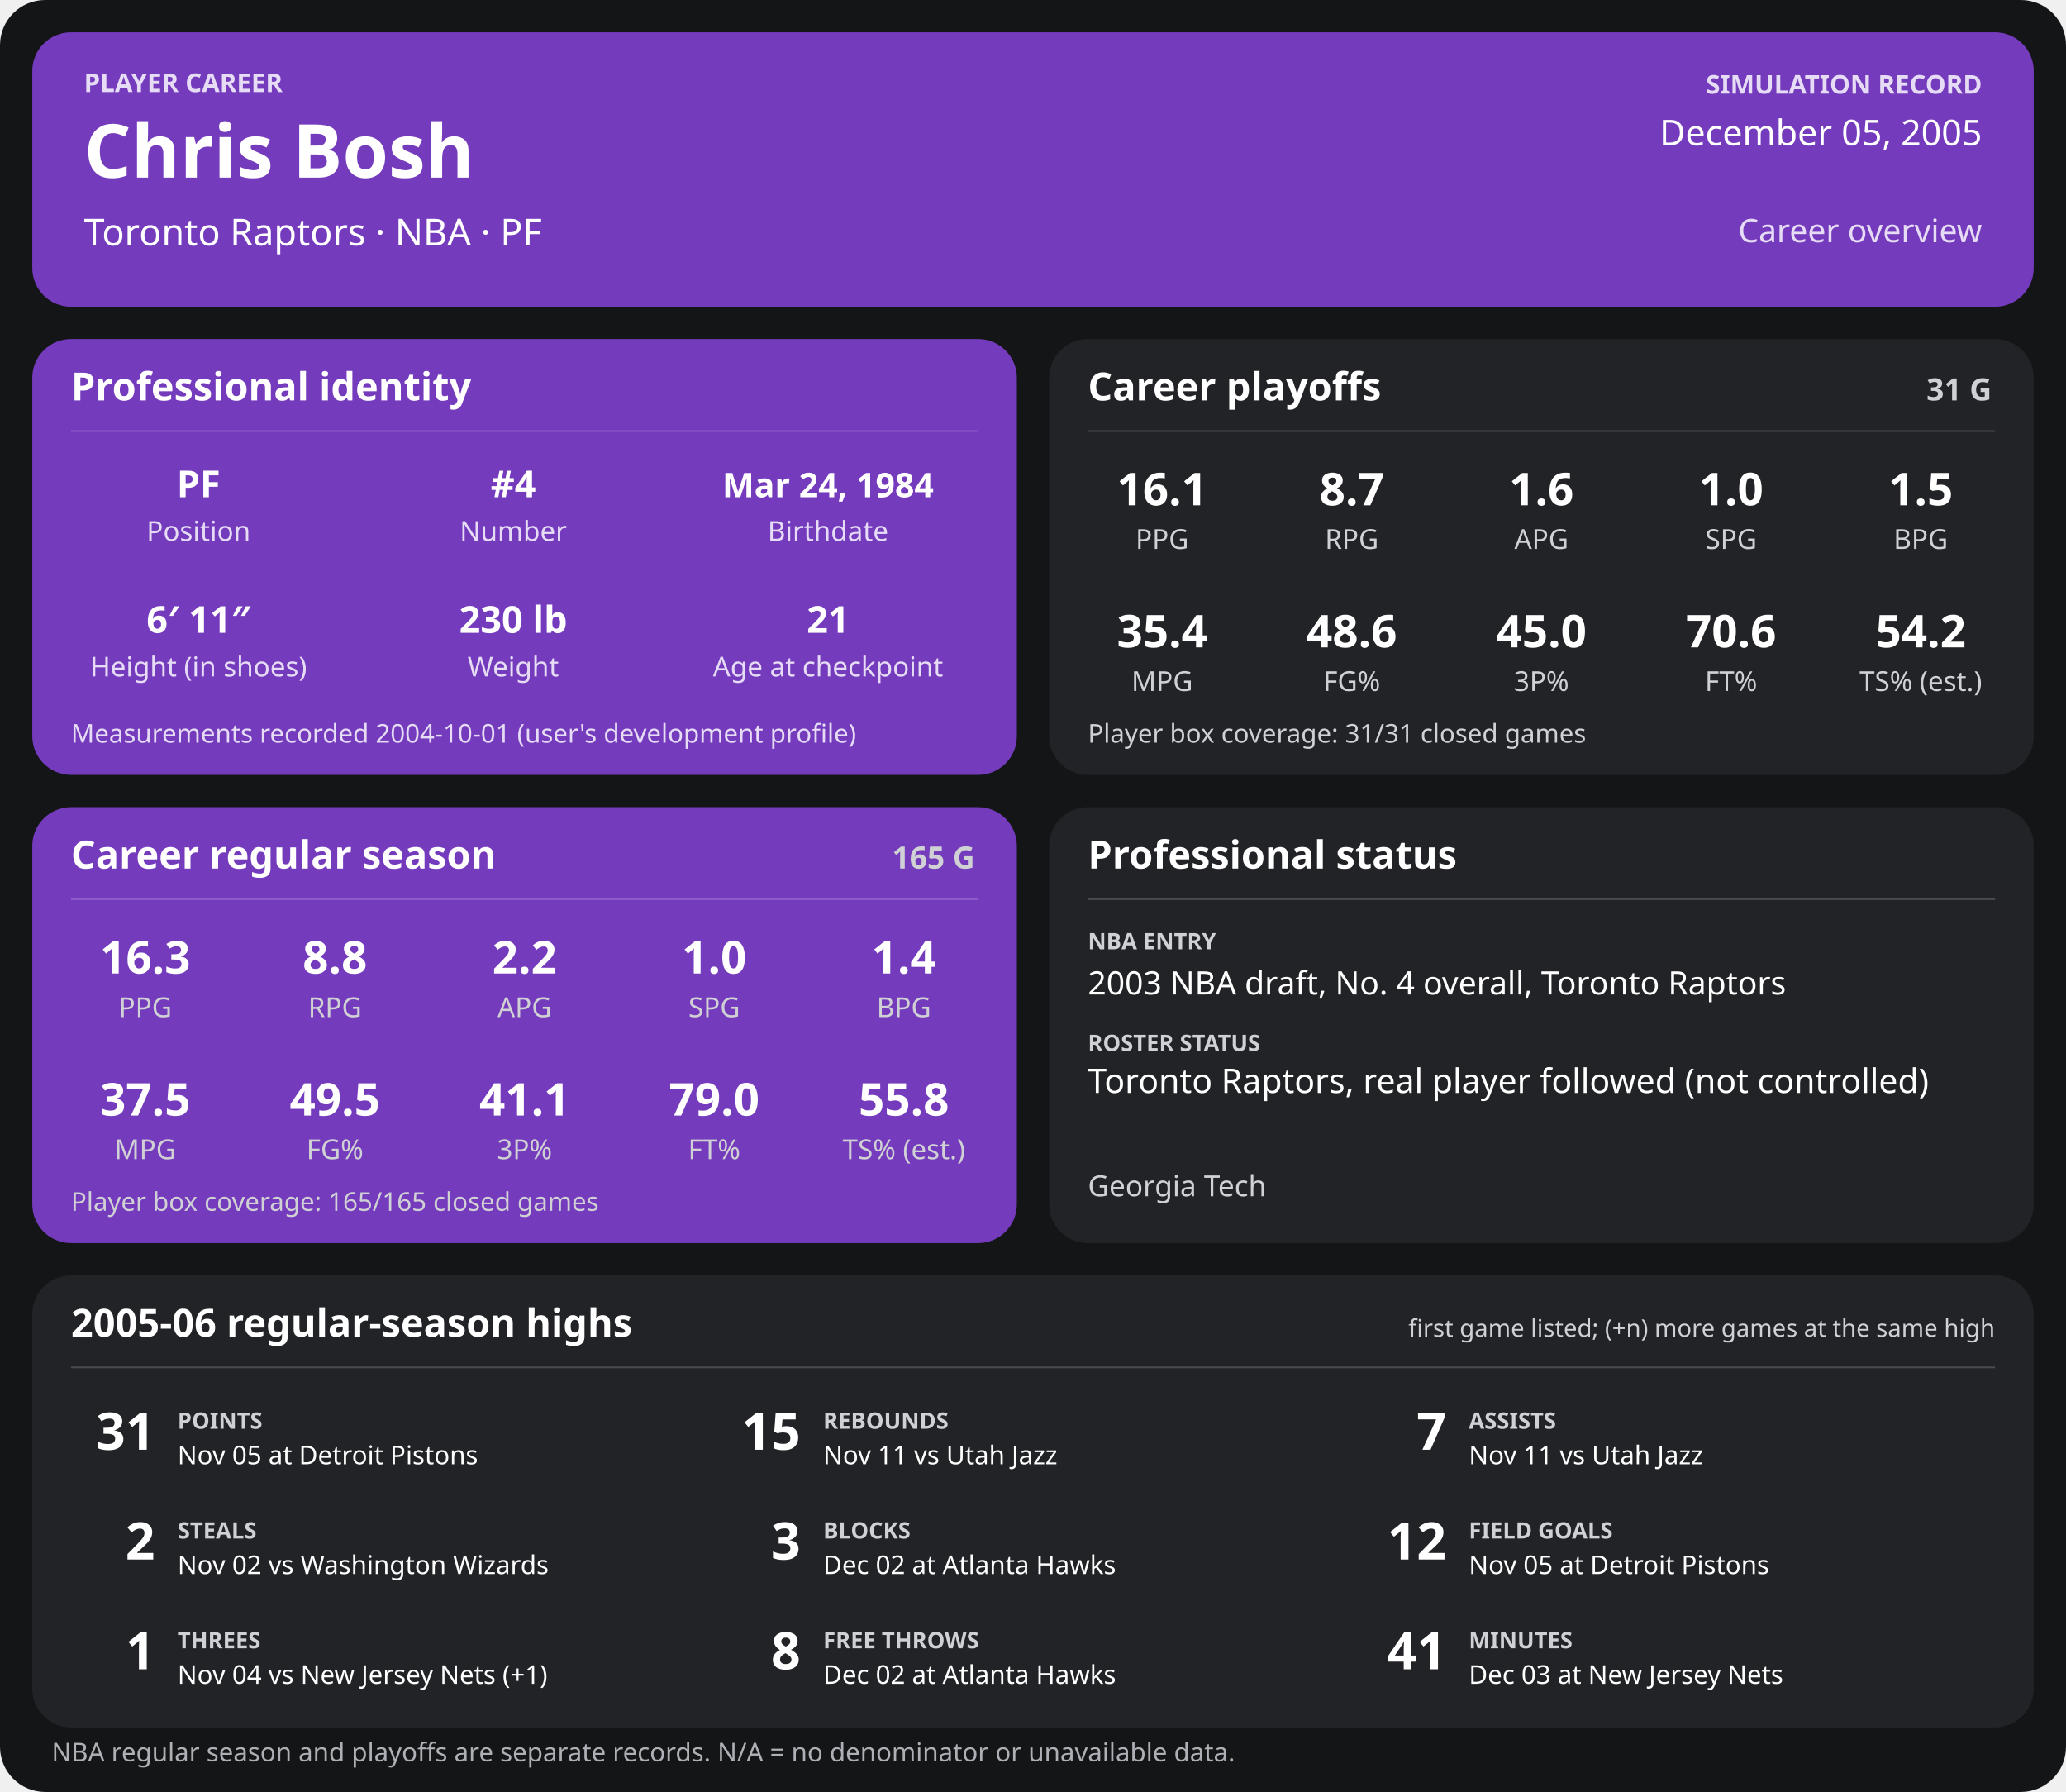
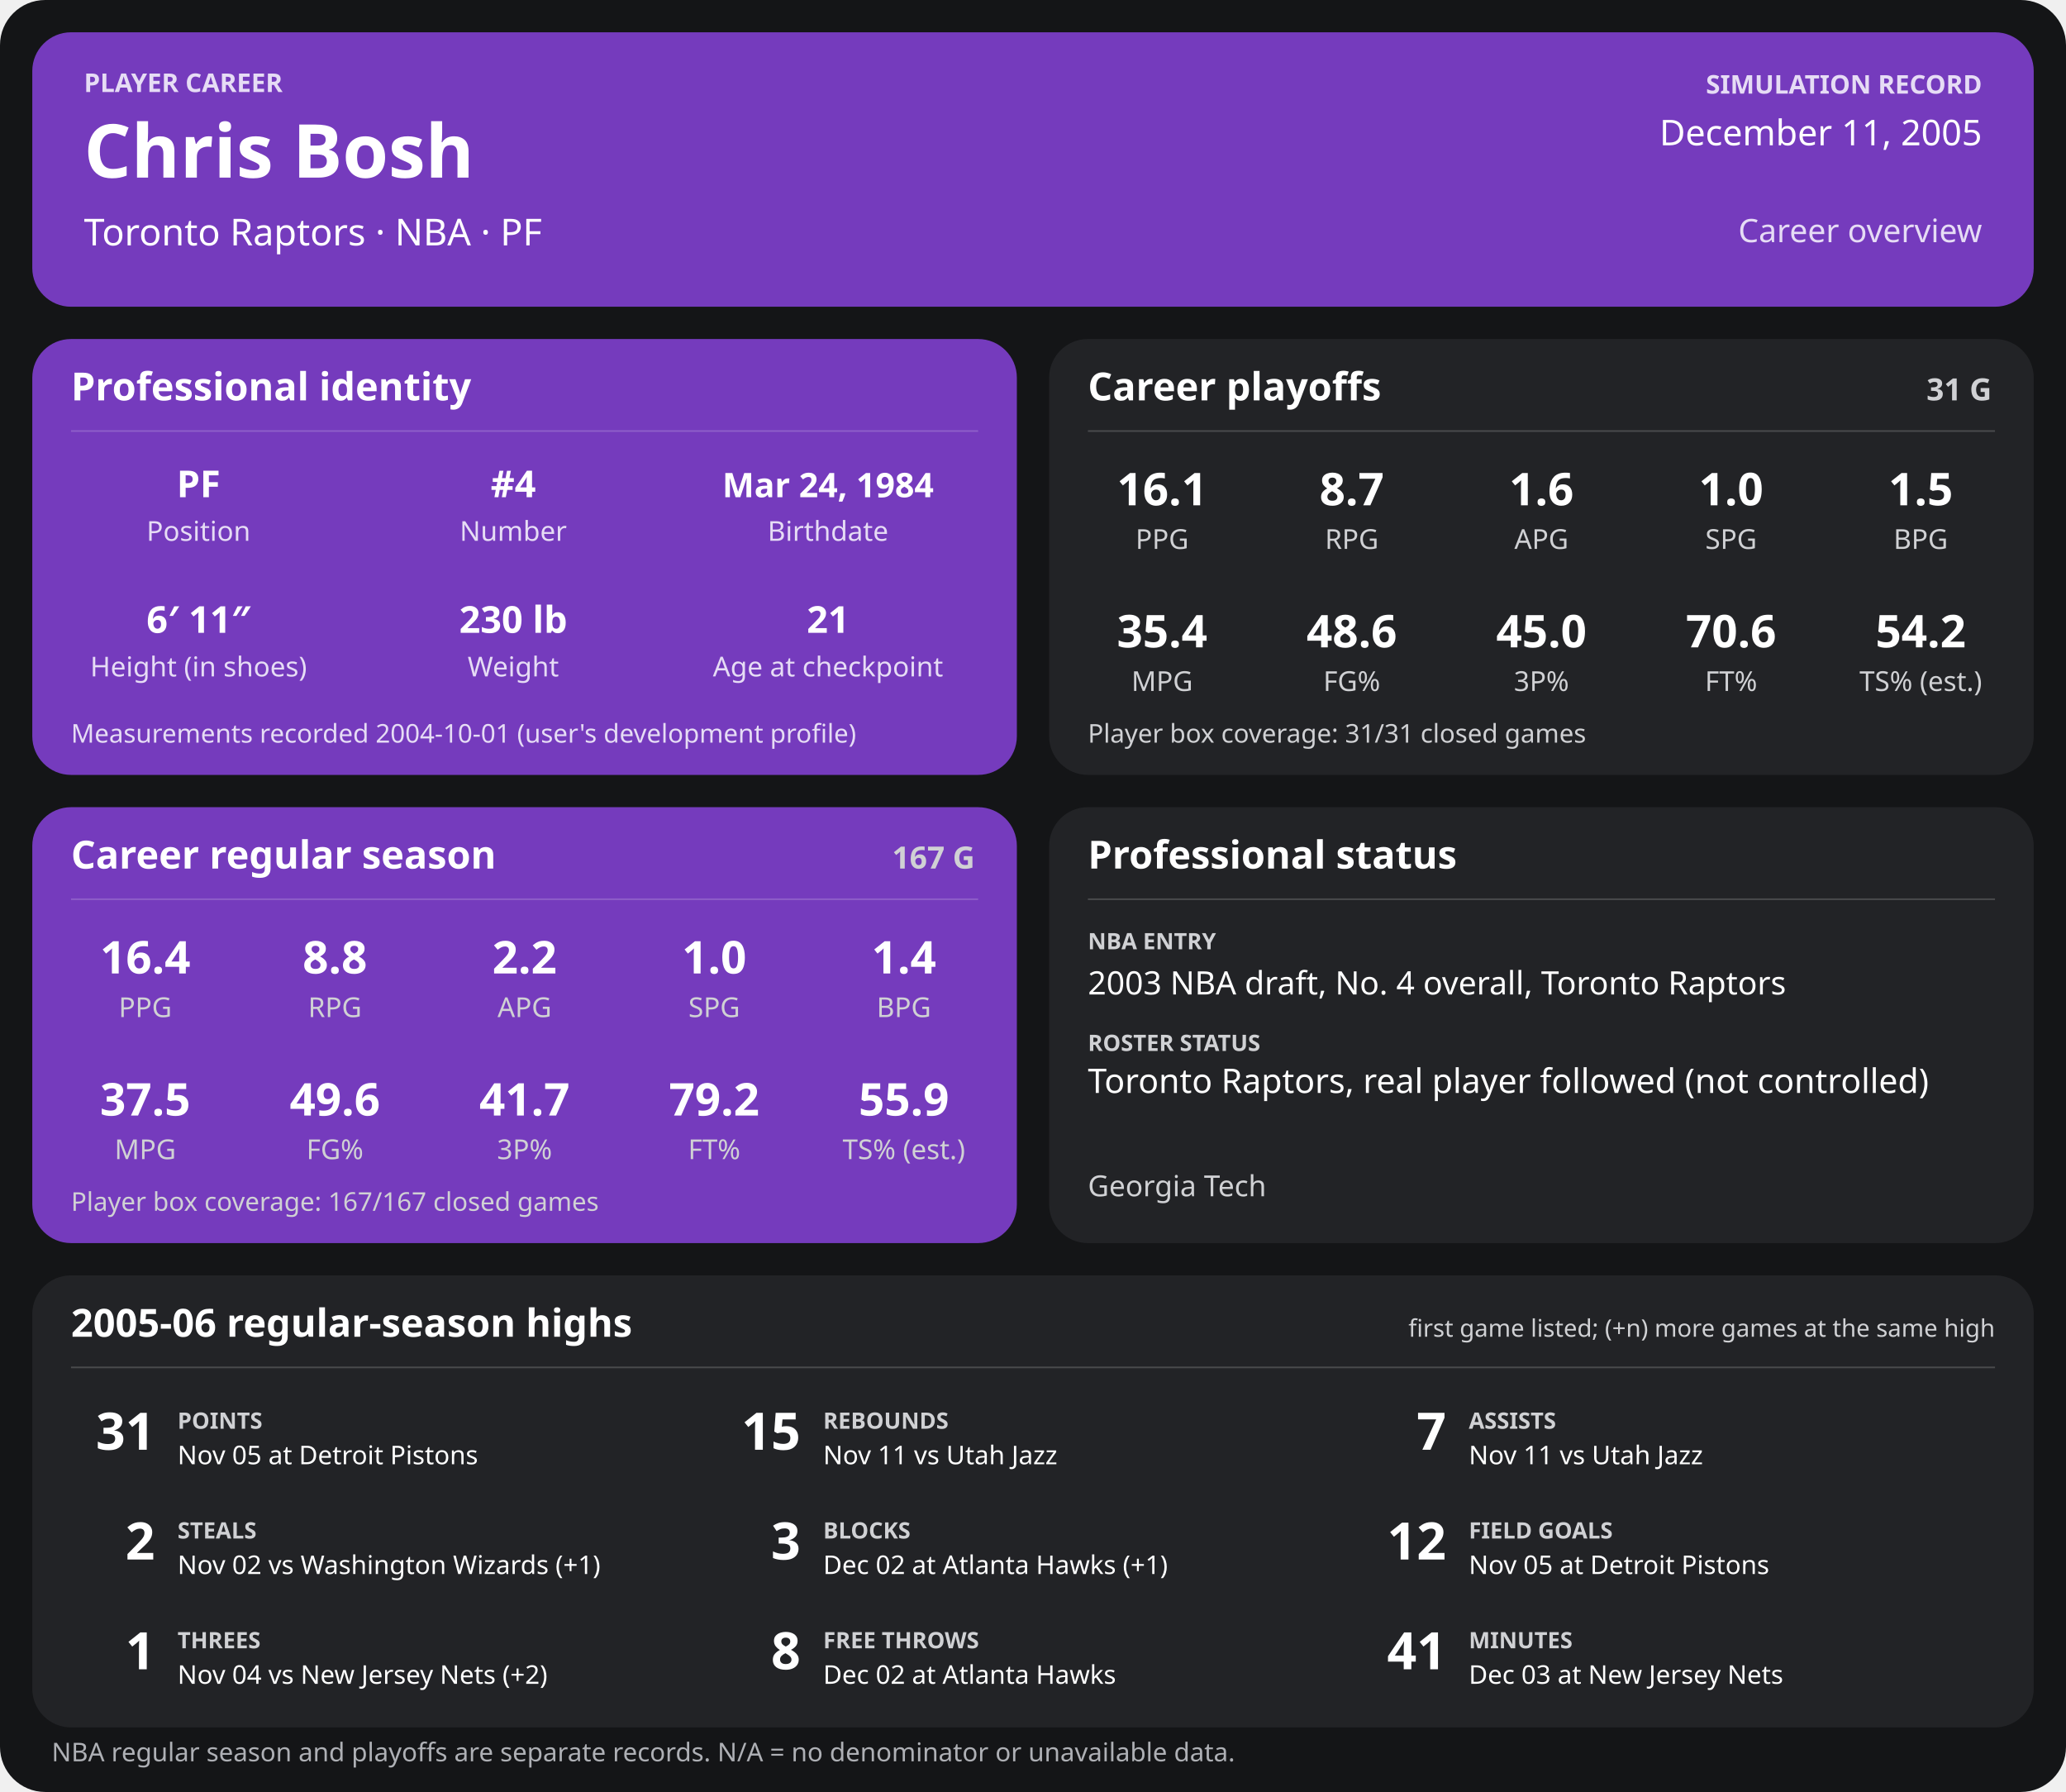
<svg xmlns="http://www.w3.org/2000/svg" width="1280" height="1110" viewBox="0 0 1280 1110" role="img" aria-labelledby="title desc">
  <rect width="1280" height="1110" rx="28" fill="#141517" />
  <g>
    <rect x="20" y="20" width="1240" height="170" rx="24" fill="#753bbd" />
    <text x="52" y="57" font-family="sans-serif" fill="#e6dcf5" font-size="16" font-weight="700" text-anchor="start">PLAYER CAREER</text>
    <text x="52" y="110" font-family="sans-serif" fill="#ffffff" font-size="46" font-weight="700" text-anchor="start">Chris Bosh</text>
    <text x="52" y="152" font-family="sans-serif" fill="#ffffff" font-size="23" font-weight="400" text-anchor="start">Toronto Raptors  ·  NBA  ·  PF</text>
    <text x="1228" y="58" font-family="sans-serif" fill="#e6dcf5" font-size="16" font-weight="700" text-anchor="end">SIMULATION RECORD</text>
-     <text x="1228" y="90" font-family="sans-serif" fill="#ffffff" font-size="22" font-weight="500" text-anchor="end">December 05, 2005</text>
+     <text x="1228" y="90" font-family="sans-serif" fill="#ffffff" font-size="22" font-weight="500" text-anchor="end">December 11, 2005</text>
    <text x="1228" y="150" font-family="sans-serif" fill="#e6dcf5" font-size="20" font-weight="500" text-anchor="end">Career overview</text>
    <rect x="20" y="210" width="610" height="270" rx="24" fill="#753bbd" />
    <text x="44" y="248" font-family="sans-serif" fill="#ffffff" font-size="24" font-weight="700" text-anchor="start">Professional identity</text>
    <line x1="44" y1="267" x2="606" y2="267" stroke="#ffffff" stroke-opacity="0.18" />
    <text x="123" y="308" font-family="sans-serif" fill="#ffffff" font-size="23" font-weight="600" text-anchor="middle">PF</text>
    <text x="123" y="335" font-family="sans-serif" fill="#e6dcf5" font-size="17" font-weight="400" text-anchor="middle">Position</text>
    <text x="318" y="308" font-family="sans-serif" fill="#ffffff" font-size="23" font-weight="600" text-anchor="middle">#4</text>
    <text x="318" y="335" font-family="sans-serif" fill="#e6dcf5" font-size="17" font-weight="400" text-anchor="middle">Number</text>
    <text x="513" y="308" font-family="sans-serif" fill="#ffffff" font-size="21" font-weight="600" text-anchor="middle">Mar 24, 1984</text>
    <text x="513" y="335" font-family="sans-serif" fill="#e6dcf5" font-size="17" font-weight="400" text-anchor="middle">Birthdate</text>
    <text x="123" y="392" font-family="sans-serif" fill="#ffffff" font-size="23" font-weight="600" text-anchor="middle">6′ 11″</text>
    <text x="123" y="419" font-family="sans-serif" fill="#e6dcf5" font-size="17" font-weight="400" text-anchor="middle">Height (in shoes)</text>
    <text x="318" y="392" font-family="sans-serif" fill="#ffffff" font-size="23" font-weight="600" text-anchor="middle">230 lb</text>
    <text x="318" y="419" font-family="sans-serif" fill="#e6dcf5" font-size="17" font-weight="400" text-anchor="middle">Weight</text>
    <text x="513" y="392" font-family="sans-serif" fill="#ffffff" font-size="23" font-weight="600" text-anchor="middle">21</text>
    <text x="513" y="419" font-family="sans-serif" fill="#e6dcf5" font-size="17" font-weight="400" text-anchor="middle">Age at checkpoint</text>
    <text x="44" y="460" font-family="sans-serif" fill="#e6dcf5" font-size="16" font-weight="400" text-anchor="start">Measurements recorded 2004-10-01 (user's development profile)</text>
    <rect x="650" y="210" width="610" height="270" rx="24" fill="#222326" />
    <text x="674" y="248" font-family="sans-serif" fill="#ffffff" font-size="24" font-weight="700" text-anchor="start">Career playoffs</text>
    <text x="1234" y="248" font-family="sans-serif" fill="#d0d1d4" font-size="19" font-weight="700" text-anchor="end">31 G</text>
    <line x1="674" y1="267" x2="1236" y2="267" stroke="#ffffff" stroke-opacity="0.18" />
    <text x="720.0" y="313" font-family="sans-serif" fill="#ffffff" font-size="28" font-weight="600" text-anchor="middle">16.1</text>
    <text x="720.0" y="340" font-family="sans-serif" fill="#d0d1d4" font-size="17" font-weight="400" text-anchor="middle">PPG</text>
    <text x="837.5" y="313" font-family="sans-serif" fill="#ffffff" font-size="28" font-weight="600" text-anchor="middle">8.7</text>
    <text x="837.5" y="340" font-family="sans-serif" fill="#d0d1d4" font-size="17" font-weight="400" text-anchor="middle">RPG</text>
    <text x="955.0" y="313" font-family="sans-serif" fill="#ffffff" font-size="28" font-weight="600" text-anchor="middle">1.6</text>
    <text x="955.0" y="340" font-family="sans-serif" fill="#d0d1d4" font-size="17" font-weight="400" text-anchor="middle">APG</text>
    <text x="1072.5" y="313" font-family="sans-serif" fill="#ffffff" font-size="28" font-weight="600" text-anchor="middle">1.0</text>
    <text x="1072.5" y="340" font-family="sans-serif" fill="#d0d1d4" font-size="17" font-weight="400" text-anchor="middle">SPG</text>
    <text x="1190.0" y="313" font-family="sans-serif" fill="#ffffff" font-size="28" font-weight="600" text-anchor="middle">1.5</text>
    <text x="1190.0" y="340" font-family="sans-serif" fill="#d0d1d4" font-size="17" font-weight="400" text-anchor="middle">BPG</text>
    <text x="720.0" y="401" font-family="sans-serif" fill="#ffffff" font-size="28" font-weight="600" text-anchor="middle">35.4</text>
    <text x="720.0" y="428" font-family="sans-serif" fill="#d0d1d4" font-size="17" font-weight="400" text-anchor="middle">MPG</text>
    <text x="837.5" y="401" font-family="sans-serif" fill="#ffffff" font-size="28" font-weight="600" text-anchor="middle">48.6</text>
    <text x="837.5" y="428" font-family="sans-serif" fill="#d0d1d4" font-size="17" font-weight="400" text-anchor="middle">FG%</text>
    <text x="955.0" y="401" font-family="sans-serif" fill="#ffffff" font-size="28" font-weight="600" text-anchor="middle">45.0</text>
    <text x="955.0" y="428" font-family="sans-serif" fill="#d0d1d4" font-size="17" font-weight="400" text-anchor="middle">3P%</text>
    <text x="1072.5" y="401" font-family="sans-serif" fill="#ffffff" font-size="28" font-weight="600" text-anchor="middle">70.6</text>
    <text x="1072.5" y="428" font-family="sans-serif" fill="#d0d1d4" font-size="17" font-weight="400" text-anchor="middle">FT%</text>
    <text x="1190.0" y="401" font-family="sans-serif" fill="#ffffff" font-size="28" font-weight="600" text-anchor="middle">54.2</text>
    <text x="1190.0" y="428" font-family="sans-serif" fill="#d0d1d4" font-size="17" font-weight="400" text-anchor="middle">TS% (est.)</text>
    <text x="674" y="460" font-family="sans-serif" fill="#d0d1d4" font-size="16" font-weight="400" text-anchor="start">Player box coverage: 31/31 closed games</text>
    <rect x="20" y="500" width="610" height="270" rx="24" fill="#753bbd" />
    <text x="44" y="538" font-family="sans-serif" fill="#ffffff" font-size="24" font-weight="700" text-anchor="start">Career regular season</text>
-     <text x="604" y="538" font-family="sans-serif" fill="#d0d1d4" font-size="19" font-weight="700" text-anchor="end">165 G</text>
+     <text x="604" y="538" font-family="sans-serif" fill="#d0d1d4" font-size="19" font-weight="700" text-anchor="end">167 G</text>
    <line x1="44" y1="557" x2="606" y2="557" stroke="#ffffff" stroke-opacity="0.18" />
-     <text x="90.0" y="603" font-family="sans-serif" fill="#ffffff" font-size="28" font-weight="600" text-anchor="middle">16.3</text>
+     <text x="90.0" y="603" font-family="sans-serif" fill="#ffffff" font-size="28" font-weight="600" text-anchor="middle">16.4</text>
    <text x="90.0" y="630" font-family="sans-serif" fill="#d0d1d4" font-size="17" font-weight="400" text-anchor="middle">PPG</text>
    <text x="207.5" y="603" font-family="sans-serif" fill="#ffffff" font-size="28" font-weight="600" text-anchor="middle">8.8</text>
    <text x="207.5" y="630" font-family="sans-serif" fill="#d0d1d4" font-size="17" font-weight="400" text-anchor="middle">RPG</text>
    <text x="325.0" y="603" font-family="sans-serif" fill="#ffffff" font-size="28" font-weight="600" text-anchor="middle">2.2</text>
    <text x="325.0" y="630" font-family="sans-serif" fill="#d0d1d4" font-size="17" font-weight="400" text-anchor="middle">APG</text>
    <text x="442.5" y="603" font-family="sans-serif" fill="#ffffff" font-size="28" font-weight="600" text-anchor="middle">1.0</text>
    <text x="442.5" y="630" font-family="sans-serif" fill="#d0d1d4" font-size="17" font-weight="400" text-anchor="middle">SPG</text>
    <text x="560.0" y="603" font-family="sans-serif" fill="#ffffff" font-size="28" font-weight="600" text-anchor="middle">1.4</text>
    <text x="560.0" y="630" font-family="sans-serif" fill="#d0d1d4" font-size="17" font-weight="400" text-anchor="middle">BPG</text>
    <text x="90.0" y="691" font-family="sans-serif" fill="#ffffff" font-size="28" font-weight="600" text-anchor="middle">37.5</text>
    <text x="90.0" y="718" font-family="sans-serif" fill="#d0d1d4" font-size="17" font-weight="400" text-anchor="middle">MPG</text>
-     <text x="207.5" y="691" font-family="sans-serif" fill="#ffffff" font-size="28" font-weight="600" text-anchor="middle">49.5</text>
+     <text x="207.5" y="691" font-family="sans-serif" fill="#ffffff" font-size="28" font-weight="600" text-anchor="middle">49.6</text>
    <text x="207.5" y="718" font-family="sans-serif" fill="#d0d1d4" font-size="17" font-weight="400" text-anchor="middle">FG%</text>
-     <text x="325.0" y="691" font-family="sans-serif" fill="#ffffff" font-size="28" font-weight="600" text-anchor="middle">41.1</text>
+     <text x="325.0" y="691" font-family="sans-serif" fill="#ffffff" font-size="28" font-weight="600" text-anchor="middle">41.7</text>
    <text x="325.0" y="718" font-family="sans-serif" fill="#d0d1d4" font-size="17" font-weight="400" text-anchor="middle">3P%</text>
-     <text x="442.5" y="691" font-family="sans-serif" fill="#ffffff" font-size="28" font-weight="600" text-anchor="middle">79.0</text>
+     <text x="442.5" y="691" font-family="sans-serif" fill="#ffffff" font-size="28" font-weight="600" text-anchor="middle">79.2</text>
    <text x="442.5" y="718" font-family="sans-serif" fill="#d0d1d4" font-size="17" font-weight="400" text-anchor="middle">FT%</text>
-     <text x="560.0" y="691" font-family="sans-serif" fill="#ffffff" font-size="28" font-weight="600" text-anchor="middle">55.8</text>
+     <text x="560.0" y="691" font-family="sans-serif" fill="#ffffff" font-size="28" font-weight="600" text-anchor="middle">55.9</text>
    <text x="560.0" y="718" font-family="sans-serif" fill="#d0d1d4" font-size="17" font-weight="400" text-anchor="middle">TS% (est.)</text>
-     <text x="44" y="750" font-family="sans-serif" fill="#d0d1d4" font-size="16" font-weight="400" text-anchor="start">Player box coverage: 165/165 closed games</text>
+     <text x="44" y="750" font-family="sans-serif" fill="#d0d1d4" font-size="16" font-weight="400" text-anchor="start">Player box coverage: 167/167 closed games</text>
    <rect x="650" y="500" width="610" height="270" rx="24" fill="#222326" />
    <text x="674" y="538" font-family="sans-serif" fill="#ffffff" font-size="24" font-weight="700" text-anchor="start">Professional status</text>
    <line x1="674" y1="557" x2="1236" y2="557" stroke="#ffffff" stroke-opacity="0.18" />
    <text x="674" y="588" font-family="sans-serif" fill="#d0d1d4" font-size="14" font-weight="700" text-anchor="start">NBA ENTRY</text>
    <text x="674" y="616" font-family="sans-serif" fill="#ffffff" font-size="20" font-weight="500" text-anchor="start">2003 NBA draft, No. 4 overall, Toronto Raptors</text>
    <text x="674" y="651" font-family="sans-serif" fill="#d0d1d4" font-size="14" font-weight="700" text-anchor="start">ROSTER STATUS</text>
    <text x="674" y="677" font-family="sans-serif" fill="#ffffff" font-size="21" font-weight="500" text-anchor="start">Toronto Raptors, real player followed (not controlled)</text>
    <text x="674" y="741" font-family="sans-serif" fill="#d0d1d4" font-size="18" font-weight="400" text-anchor="start">Georgia Tech</text>
    <rect x="20" y="790" width="1240" height="280" rx="24" fill="#222326" />
    <text x="44" y="828" font-family="sans-serif" fill="#ffffff" font-size="24" font-weight="700" text-anchor="start">2005-06 regular-season highs</text>
    <text x="1236" y="828" font-family="sans-serif" fill="#d0d1d4" font-size="15" font-weight="400" text-anchor="end">first game listed; (+n) more games at the same high</text>
    <line x1="44" y1="847" x2="1236" y2="847" stroke="#ffffff" stroke-opacity="0.18" />
    <text x="96" y="898" font-family="sans-serif" fill="#ffffff" font-size="32" font-weight="700" text-anchor="end">31</text>
    <text x="110" y="885" font-family="sans-serif" fill="#d0d1d4" font-size="14" font-weight="700" text-anchor="start">POINTS</text>
    <text x="110" y="907" font-family="sans-serif" fill="#ffffff" font-size="16" font-weight="400" text-anchor="start">Nov 05 at Detroit Pistons</text>
    <text x="496" y="898" font-family="sans-serif" fill="#ffffff" font-size="32" font-weight="700" text-anchor="end">15</text>
    <text x="510" y="885" font-family="sans-serif" fill="#d0d1d4" font-size="14" font-weight="700" text-anchor="start">REBOUNDS</text>
    <text x="510" y="907" font-family="sans-serif" fill="#ffffff" font-size="16" font-weight="400" text-anchor="start">Nov 11 vs Utah Jazz</text>
    <text x="896" y="898" font-family="sans-serif" fill="#ffffff" font-size="32" font-weight="700" text-anchor="end">7</text>
    <text x="910" y="885" font-family="sans-serif" fill="#d0d1d4" font-size="14" font-weight="700" text-anchor="start">ASSISTS</text>
    <text x="910" y="907" font-family="sans-serif" fill="#ffffff" font-size="16" font-weight="400" text-anchor="start">Nov 11 vs Utah Jazz</text>
    <text x="96" y="966" font-family="sans-serif" fill="#ffffff" font-size="32" font-weight="700" text-anchor="end">2</text>
    <text x="110" y="953" font-family="sans-serif" fill="#d0d1d4" font-size="14" font-weight="700" text-anchor="start">STEALS</text>
-     <text x="110" y="975" font-family="sans-serif" fill="#ffffff" font-size="16" font-weight="400" text-anchor="start">Nov 02 vs Washington Wizards</text>
+     <text x="110" y="975" font-family="sans-serif" fill="#ffffff" font-size="16" font-weight="400" text-anchor="start">Nov 02 vs Washington Wizards (+1)</text>
    <text x="496" y="966" font-family="sans-serif" fill="#ffffff" font-size="32" font-weight="700" text-anchor="end">3</text>
    <text x="510" y="953" font-family="sans-serif" fill="#d0d1d4" font-size="14" font-weight="700" text-anchor="start">BLOCKS</text>
-     <text x="510" y="975" font-family="sans-serif" fill="#ffffff" font-size="16" font-weight="400" text-anchor="start">Dec 02 at Atlanta Hawks</text>
+     <text x="510" y="975" font-family="sans-serif" fill="#ffffff" font-size="16" font-weight="400" text-anchor="start">Dec 02 at Atlanta Hawks (+1)</text>
    <text x="896" y="966" font-family="sans-serif" fill="#ffffff" font-size="32" font-weight="700" text-anchor="end">12</text>
    <text x="910" y="953" font-family="sans-serif" fill="#d0d1d4" font-size="14" font-weight="700" text-anchor="start">FIELD GOALS</text>
    <text x="910" y="975" font-family="sans-serif" fill="#ffffff" font-size="16" font-weight="400" text-anchor="start">Nov 05 at Detroit Pistons</text>
    <text x="96" y="1034" font-family="sans-serif" fill="#ffffff" font-size="32" font-weight="700" text-anchor="end">1</text>
    <text x="110" y="1021" font-family="sans-serif" fill="#d0d1d4" font-size="14" font-weight="700" text-anchor="start">THREES</text>
-     <text x="110" y="1043" font-family="sans-serif" fill="#ffffff" font-size="16" font-weight="400" text-anchor="start">Nov 04 vs New Jersey Nets (+1)</text>
+     <text x="110" y="1043" font-family="sans-serif" fill="#ffffff" font-size="16" font-weight="400" text-anchor="start">Nov 04 vs New Jersey Nets (+2)</text>
    <text x="496" y="1034" font-family="sans-serif" fill="#ffffff" font-size="32" font-weight="700" text-anchor="end">8</text>
    <text x="510" y="1021" font-family="sans-serif" fill="#d0d1d4" font-size="14" font-weight="700" text-anchor="start">FREE THROWS</text>
    <text x="510" y="1043" font-family="sans-serif" fill="#ffffff" font-size="16" font-weight="400" text-anchor="start">Dec 02 at Atlanta Hawks</text>
    <text x="896" y="1034" font-family="sans-serif" fill="#ffffff" font-size="32" font-weight="700" text-anchor="end">41</text>
    <text x="910" y="1021" font-family="sans-serif" fill="#d0d1d4" font-size="14" font-weight="700" text-anchor="start">MINUTES</text>
    <text x="910" y="1043" font-family="sans-serif" fill="#ffffff" font-size="16" font-weight="400" text-anchor="start">Dec 03 at New Jersey Nets</text>
    <text x="32" y="1091" font-family="sans-serif" fill="#aeb0b5" font-size="16" font-weight="400" text-anchor="start">NBA regular season and playoffs are separate records. N/A = no denominator or unavailable data.</text>
  </g>
</svg>
